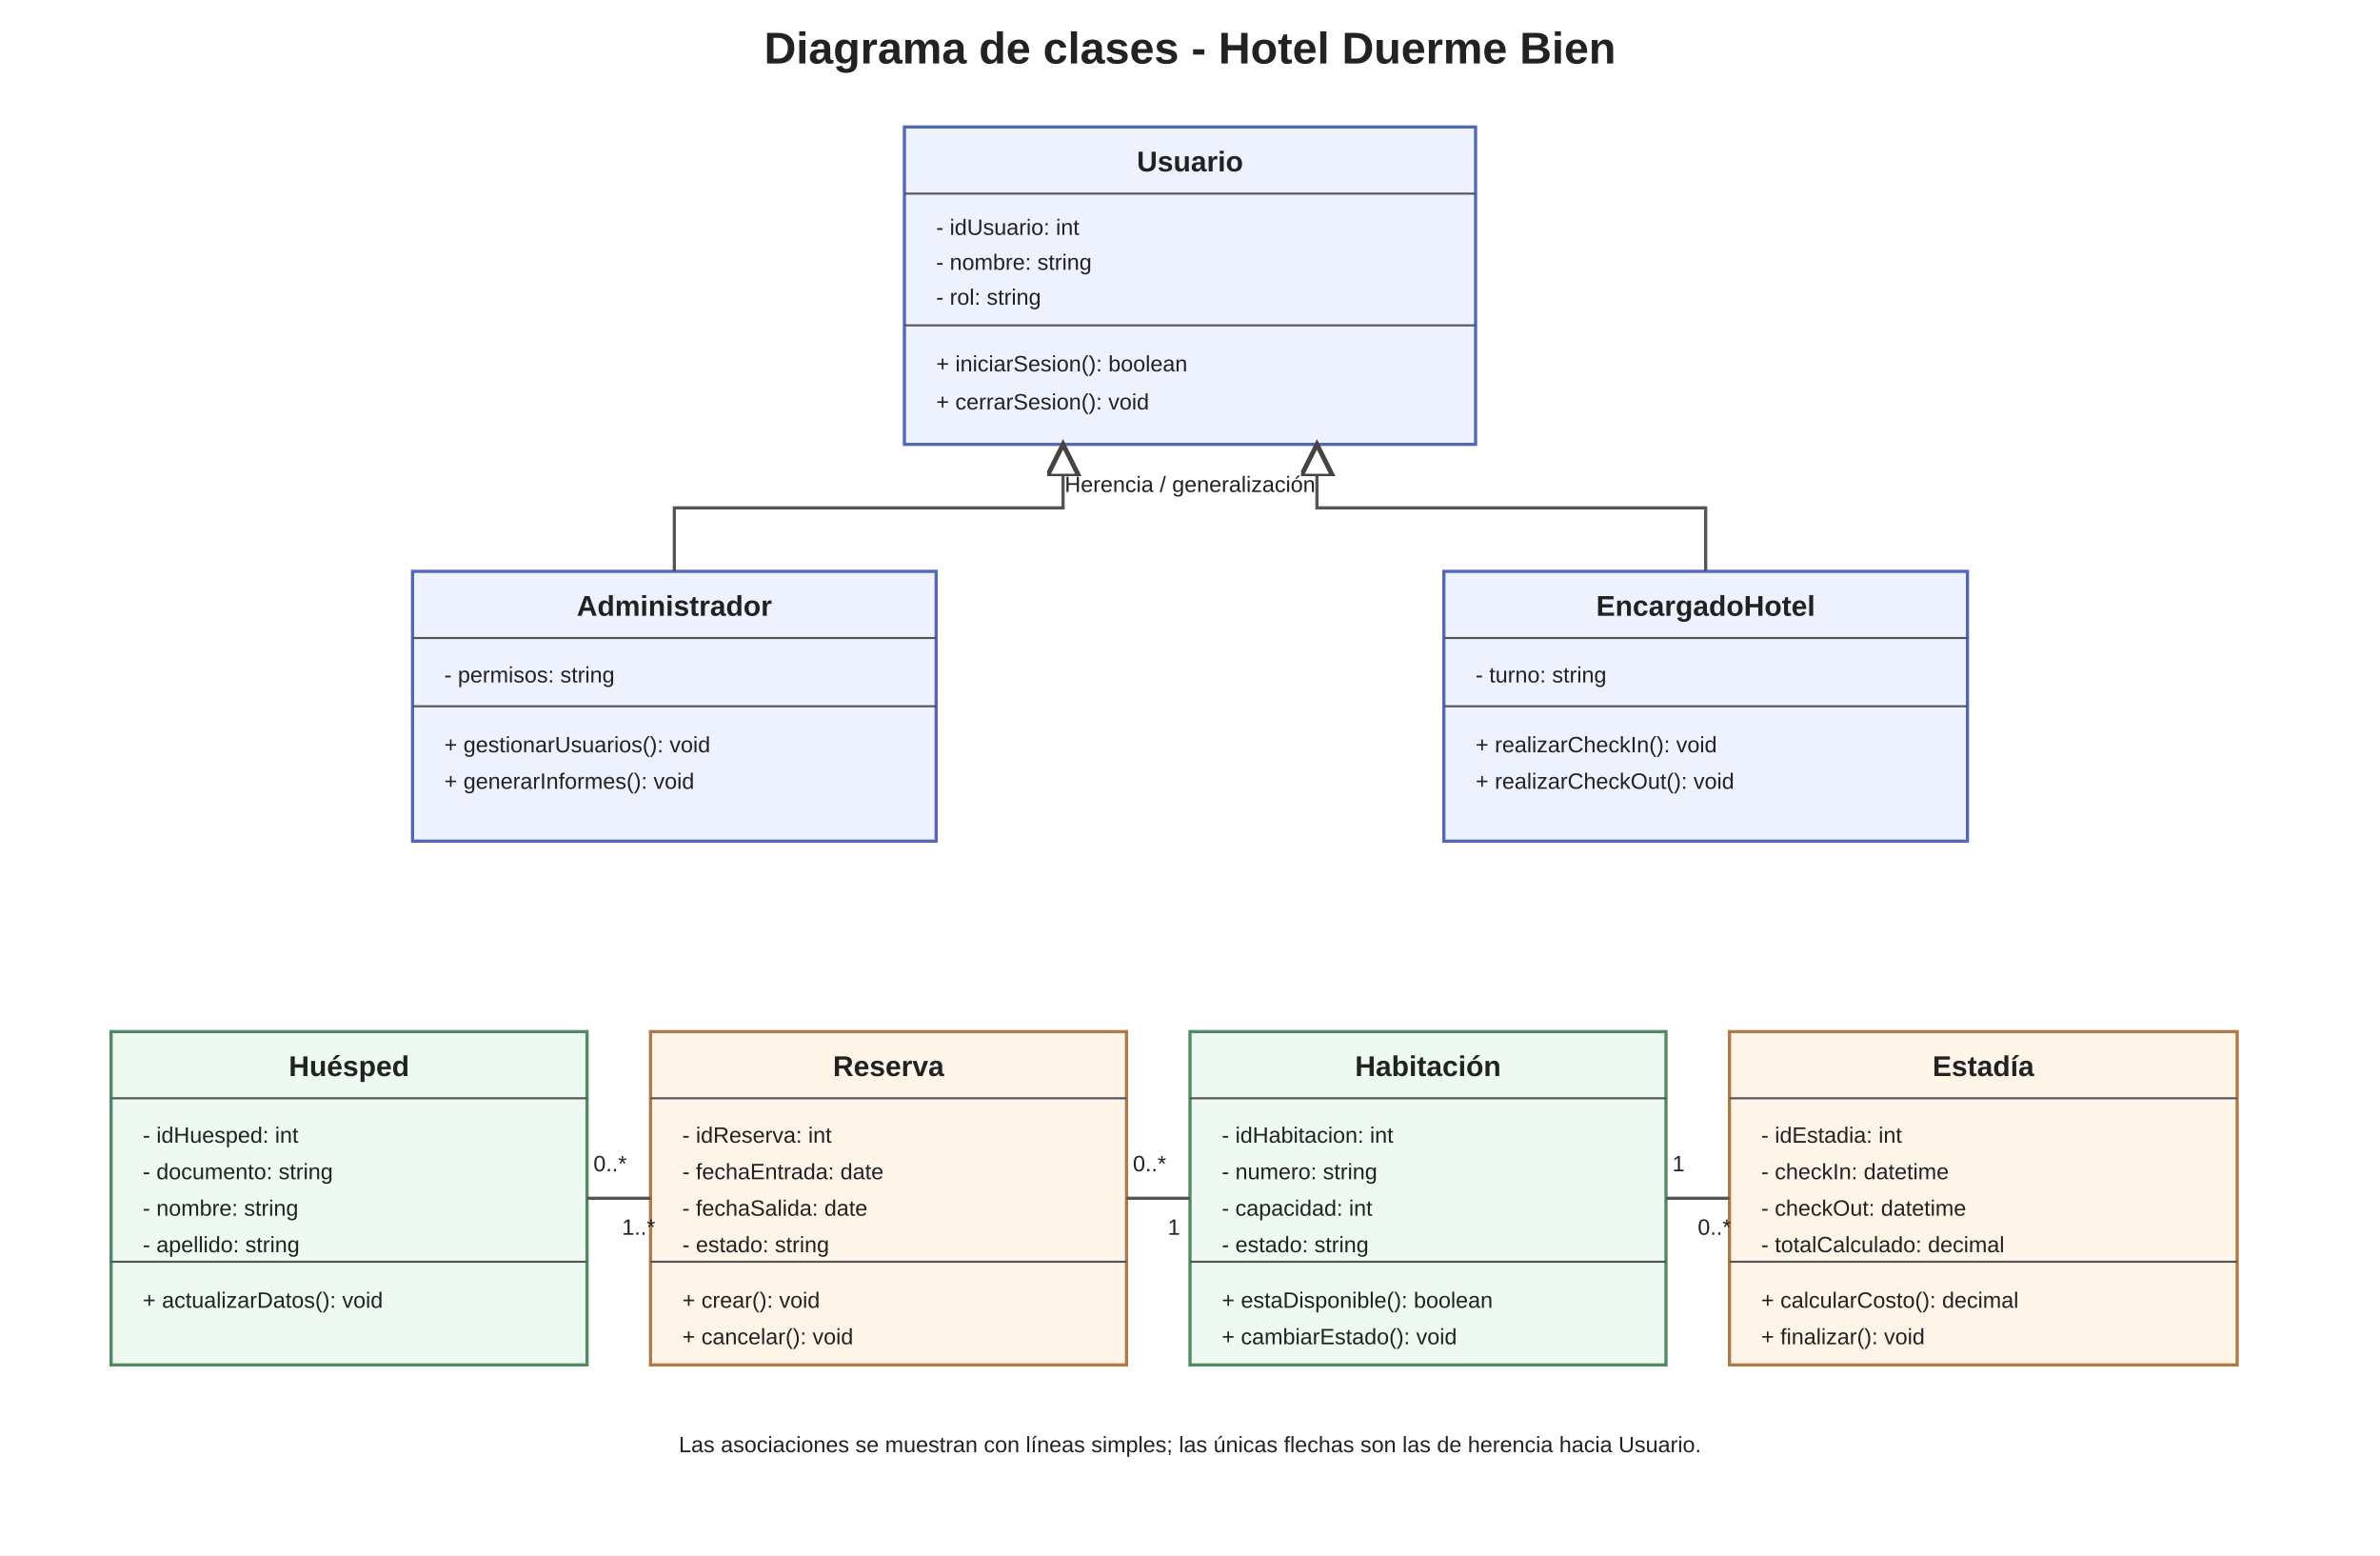
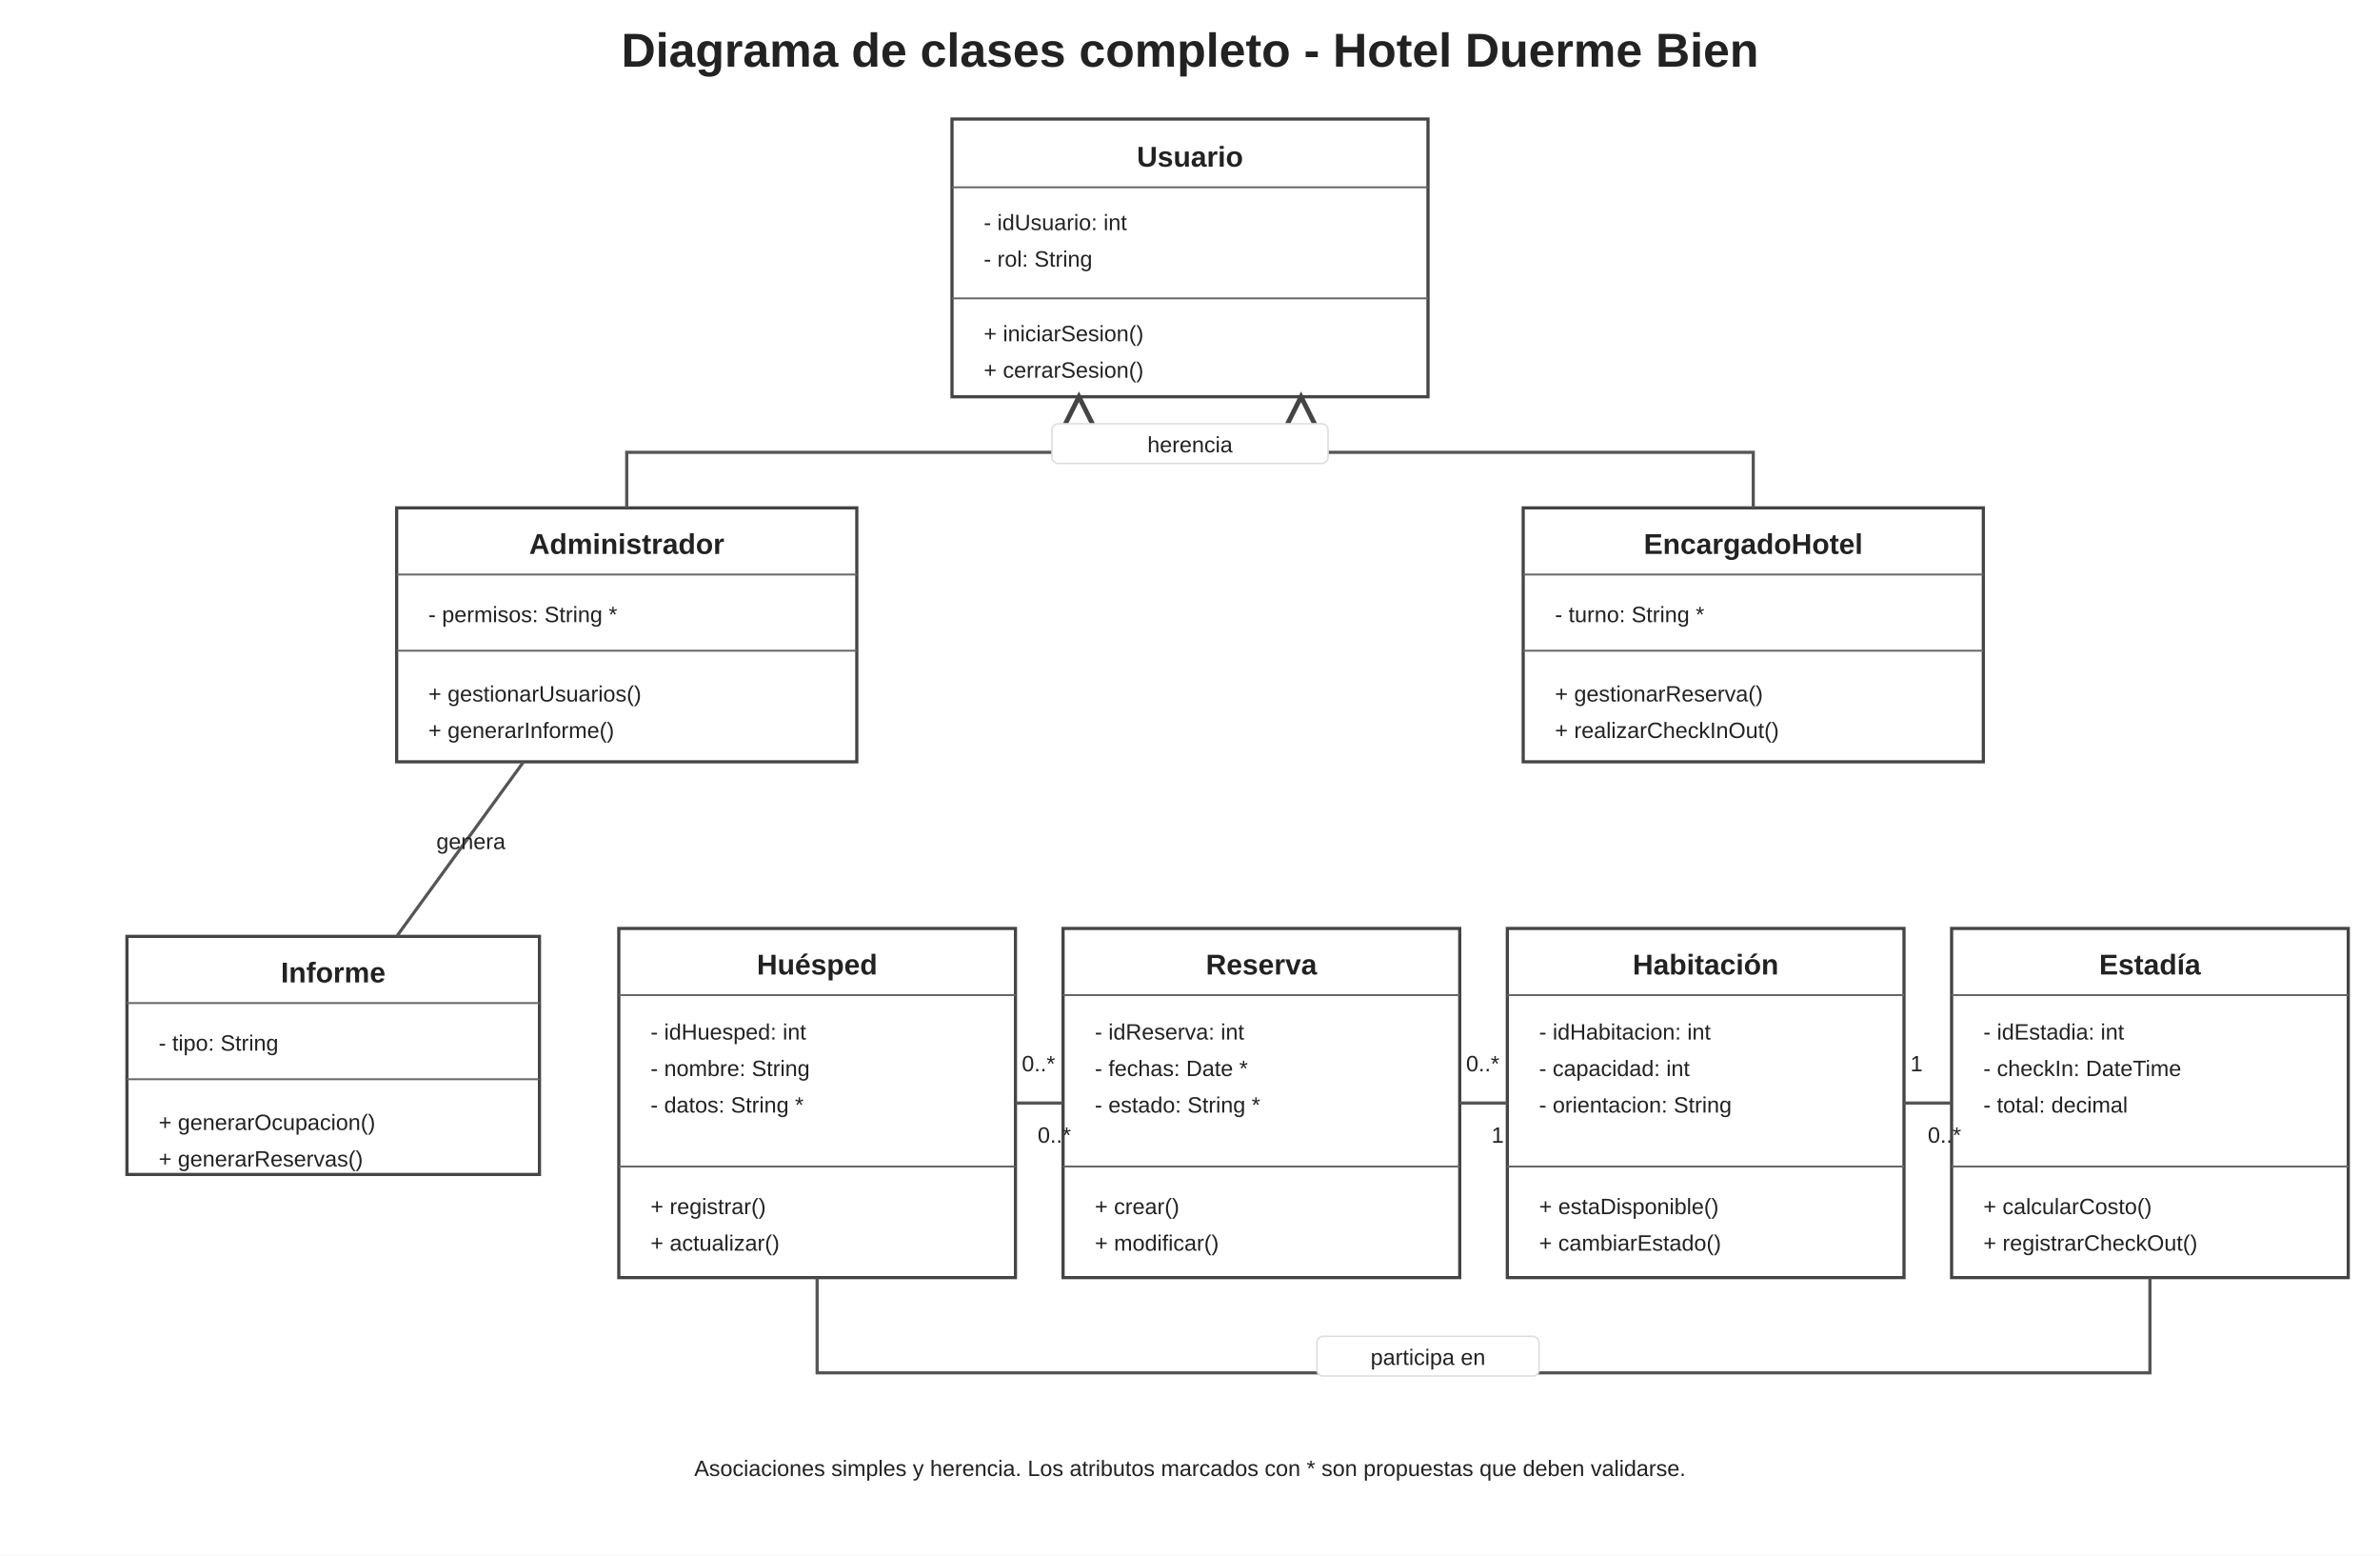
<svg xmlns="http://www.w3.org/2000/svg" width="1500" height="980" viewBox="0 0 1500 980">
  <defs>
    <marker id="tri" markerWidth="12" markerHeight="12" refX="10" refY="5" orient="auto">
      <path d="M0,0 L0,10 L10,5 z" fill="white" stroke="#444" stroke-width="1.5" />
    </marker>
-     <style>
-     .t{font-family:Arial,sans-serif;fill:#222}.title{font-size:28px;font-weight:700}.h{font-size:18px;font-weight:700}.f{font-size:14px}
-     .user{fill:#eef2ff;stroke:#5268b7;stroke-width:2}.entity{fill:#eef9f2;stroke:#4f8a63;stroke-width:2}.process{fill:#fff4e8;stroke:#b07946;stroke-width:2}
-     .sep{stroke:#555;stroke-width:1.3}.rel{stroke:#555;stroke-width:2;fill:none}.inh{stroke:#555;stroke-width:2;fill:none;marker-end:url(#tri)}
-   </style>
+     <style>.t{font-family:Arial,sans-serif;fill:#222}.title{font-size:30px;font-weight:700}.h{font-size:18px;font-weight:700}.f{font-size:14px}.b{fill:#fff;stroke:#444;stroke-width:2}.sep{stroke:#666;stroke-width:1.2}.rel{stroke:#555;stroke-width:2;fill:none}.inh{stroke:#555;stroke-width:2;fill:none;marker-end:url(#tri)}.lbl{fill:#fff;stroke:#ddd}</style>
  </defs>
  <rect width="1500" height="980" fill="white" />
-   <text x="750" y="40" text-anchor="middle" class="t title">Diagrama de clases - Hotel Duerme Bien</text>
-   <rect x="570" y="80" width="360" height="200" class="user" />
-   <line x1="570" y1="122" x2="930" y2="122" class="sep" />
-   <line x1="570" y1="205" x2="930" y2="205" class="sep" />
-   <text x="750" y="108" text-anchor="middle" class="t h">Usuario</text>
-   <text x="590" y="148" class="t f">- idUsuario: int</text>
-   <text x="590" y="170" class="t f">- nombre: string</text>
-   <text x="590" y="192" class="t f">- rol: string</text>
-   <text x="590" y="234" class="t f">+ iniciarSesion(): boolean</text>
-   <text x="590" y="258" class="t f">+ cerrarSesion(): void</text>
-   <rect x="260" y="360" width="330" height="170" class="user" />
-   <line x1="260" y1="402" x2="590" y2="402" class="sep" />
-   <line x1="260" y1="445" x2="590" y2="445" class="sep" />
-   <text x="425" y="388" text-anchor="middle" class="t h">Administrador</text>
-   <text x="280" y="430" class="t f">- permisos: string</text>
-   <text x="280" y="474" class="t f">+ gestionarUsuarios(): void</text>
-   <text x="280" y="497" class="t f">+ generarInformes(): void</text>
-   <rect x="910" y="360" width="330" height="170" class="user" />
-   <line x1="910" y1="402" x2="1240" y2="402" class="sep" />
-   <line x1="910" y1="445" x2="1240" y2="445" class="sep" />
-   <text x="1075" y="388" text-anchor="middle" class="t h">EncargadoHotel</text>
-   <text x="930" y="430" class="t f">- turno: string</text>
-   <text x="930" y="474" class="t f">+ realizarCheckIn(): void</text>
-   <text x="930" y="497" class="t f">+ realizarCheckOut(): void</text>
-   <path d="M425 360 L425 320 L670 320 L670 280" class="inh" />
-   <path d="M1075 360 L1075 320 L830 320 L830 280" class="inh" />
-   <text x="750" y="310" text-anchor="middle" class="t f">Herencia / generalización</text>
-   <rect x="70" y="650" width="300" height="210" class="entity" />
-   <line x1="70" y1="692" x2="370" y2="692" class="sep" />
-   <line x1="70" y1="795" x2="370" y2="795" class="sep" />
-   <text x="220" y="678" text-anchor="middle" class="t h">Huésped</text>
-   <text x="90" y="720" class="t f">- idHuesped: int</text>
-   <text x="90" y="743" class="t f">- documento: string</text>
-   <text x="90" y="766" class="t f">- nombre: string</text>
-   <text x="90" y="789" class="t f">- apellido: string</text>
-   <text x="90" y="824" class="t f">+ actualizarDatos(): void</text>
-   <rect x="410" y="650" width="300" height="210" class="process" />
-   <line x1="410" y1="692" x2="710" y2="692" class="sep" />
-   <line x1="410" y1="795" x2="710" y2="795" class="sep" />
-   <text x="560" y="678" text-anchor="middle" class="t h">Reserva</text>
-   <text x="430" y="720" class="t f">- idReserva: int</text>
-   <text x="430" y="743" class="t f">- fechaEntrada: date</text>
-   <text x="430" y="766" class="t f">- fechaSalida: date</text>
-   <text x="430" y="789" class="t f">- estado: string</text>
-   <text x="430" y="824" class="t f">+ crear(): void</text>
-   <text x="430" y="847" class="t f">+ cancelar(): void</text>
-   <rect x="750" y="650" width="300" height="210" class="entity" />
-   <line x1="750" y1="692" x2="1050" y2="692" class="sep" />
-   <line x1="750" y1="795" x2="1050" y2="795" class="sep" />
-   <text x="900" y="678" text-anchor="middle" class="t h">Habitación</text>
-   <text x="770" y="720" class="t f">- idHabitacion: int</text>
-   <text x="770" y="743" class="t f">- numero: string</text>
-   <text x="770" y="766" class="t f">- capacidad: int</text>
-   <text x="770" y="789" class="t f">- estado: string</text>
-   <text x="770" y="824" class="t f">+ estaDisponible(): boolean</text>
-   <text x="770" y="847" class="t f">+ cambiarEstado(): void</text>
-   <rect x="1090" y="650" width="320" height="210" class="process" />
-   <line x1="1090" y1="692" x2="1410" y2="692" class="sep" />
-   <line x1="1090" y1="795" x2="1410" y2="795" class="sep" />
-   <text x="1250" y="678" text-anchor="middle" class="t h">Estadía</text>
-   <text x="1110" y="720" class="t f">- idEstadia: int</text>
-   <text x="1110" y="743" class="t f">- checkIn: datetime</text>
-   <text x="1110" y="766" class="t f">- checkOut: datetime</text>
-   <text x="1110" y="789" class="t f">- totalCalculado: decimal</text>
-   <text x="1110" y="824" class="t f">+ calcularCosto(): decimal</text>
-   <text x="1110" y="847" class="t f">+ finalizar(): void</text>
-   <line x1="370" y1="755" x2="410" y2="755" class="rel" />
-   <text x="374" y="738" class="t f">0..*</text>
-   <text x="392" y="778" class="t f">1..*</text>
-   <line x1="710" y1="755" x2="750" y2="755" class="rel" />
-   <text x="714" y="738" class="t f">0..*</text>
-   <text x="736" y="778" class="t f">1</text>
-   <line x1="1050" y1="755" x2="1090" y2="755" class="rel" />
-   <text x="1054" y="738" class="t f">1</text>
-   <text x="1070" y="778" class="t f">0..*</text>
-   <text x="750" y="915" text-anchor="middle" class="t f">Las asociaciones se muestran con líneas simples; las únicas flechas son las de herencia hacia Usuario.</text>
+   <text x="750" y="42" text-anchor="middle" class="t title">Diagrama de clases completo - Hotel Duerme Bien</text>
+   <rect x="600" y="75" width="300" height="175" class="b" />
+   <line x1="600" y1="118" x2="900" y2="118" class="sep" />
+   <line x1="600" y1="188" x2="900" y2="188" class="sep" />
+   <text x="750" y="105" text-anchor="middle" class="t h">Usuario</text>
+   <text x="620" y="145" class="t f">- idUsuario: int</text>
+   <text x="620" y="168" class="t f">- rol: String</text>
+   <text x="620" y="215" class="t f">+ iniciarSesion()</text>
+   <text x="620" y="238" class="t f">+ cerrarSesion()</text>
+   <rect x="250" y="320" width="290" height="160" class="b" />
+   <line x1="250" y1="362" x2="540" y2="362" class="sep" />
+   <line x1="250" y1="410" x2="540" y2="410" class="sep" />
+   <text x="395" y="349" text-anchor="middle" class="t h">Administrador</text>
+   <text x="270" y="392" class="t f">- permisos: String *</text>
+   <text x="270" y="442" class="t f">+ gestionarUsuarios()</text>
+   <text x="270" y="465" class="t f">+ generarInforme()</text>
+   <rect x="960" y="320" width="290" height="160" class="b" />
+   <line x1="960" y1="362" x2="1250" y2="362" class="sep" />
+   <line x1="960" y1="410" x2="1250" y2="410" class="sep" />
+   <text x="1105" y="349" text-anchor="middle" class="t h">EncargadoHotel</text>
+   <text x="980" y="392" class="t f">- turno: String *</text>
+   <text x="980" y="442" class="t f">+ gestionarReserva()</text>
+   <text x="980" y="465" class="t f">+ realizarCheckInOut()</text>
+   <path d="M395 320 V285 H680 V250" class="inh" />
+   <path d="M1105 320 V285 H820 V250" class="inh" />
+   <rect x="663" y="267" width="174" height="25" rx="4" class="lbl" />
+   <text x="750" y="285" text-anchor="middle" class="t f">herencia</text>
+   <rect x="80" y="590" width="260" height="150" class="b" />
+   <line x1="80" y1="632" x2="340" y2="632" class="sep" />
+   <line x1="80" y1="680" x2="340" y2="680" class="sep" />
+   <text x="210" y="619" text-anchor="middle" class="t h">Informe</text>
+   <text x="100" y="662" class="t f">- tipo: String</text>
+   <text x="100" y="712" class="t f">+ generarOcupacion()</text>
+   <text x="100" y="735" class="t f">+ generarReservas()</text>
+   <line x1="330" y1="480" x2="250" y2="590" class="rel" />
+   <text x="275" y="535" class="t f">genera</text>
+   <rect x="390" y="585" width="250" height="220" class="b" />
+   <line x1="390" y1="627" x2="640" y2="627" class="sep" />
+   <line x1="390" y1="735" x2="640" y2="735" class="sep" />
+   <text x="515" y="614" text-anchor="middle" class="t h">Huésped</text>
+   <text x="410" y="655" class="t f">- idHuesped: int</text>
+   <text x="410" y="678" class="t f">- nombre: String</text>
+   <text x="410" y="701" class="t f">- datos: String *</text>
+   <text x="410" y="765" class="t f">+ registrar()</text>
+   <text x="410" y="788" class="t f">+ actualizar()</text>
+   <rect x="670" y="585" width="250" height="220" class="b" />
+   <line x1="670" y1="627" x2="920" y2="627" class="sep" />
+   <line x1="670" y1="735" x2="920" y2="735" class="sep" />
+   <text x="795" y="614" text-anchor="middle" class="t h">Reserva</text>
+   <text x="690" y="655" class="t f">- idReserva: int</text>
+   <text x="690" y="678" class="t f">- fechas: Date *</text>
+   <text x="690" y="701" class="t f">- estado: String *</text>
+   <text x="690" y="765" class="t f">+ crear()</text>
+   <text x="690" y="788" class="t f">+ modificar()</text>
+   <rect x="950" y="585" width="250" height="220" class="b" />
+   <line x1="950" y1="627" x2="1200" y2="627" class="sep" />
+   <line x1="950" y1="735" x2="1200" y2="735" class="sep" />
+   <text x="1075" y="614" text-anchor="middle" class="t h">Habitación</text>
+   <text x="970" y="655" class="t f">- idHabitacion: int</text>
+   <text x="970" y="678" class="t f">- capacidad: int</text>
+   <text x="970" y="701" class="t f">- orientacion: String</text>
+   <text x="970" y="765" class="t f">+ estaDisponible()</text>
+   <text x="970" y="788" class="t f">+ cambiarEstado()</text>
+   <rect x="1230" y="585" width="250" height="220" class="b" />
+   <line x1="1230" y1="627" x2="1480" y2="627" class="sep" />
+   <line x1="1230" y1="735" x2="1480" y2="735" class="sep" />
+   <text x="1355" y="614" text-anchor="middle" class="t h">Estadía</text>
+   <text x="1250" y="655" class="t f">- idEstadia: int</text>
+   <text x="1250" y="678" class="t f">- checkIn: DateTime</text>
+   <text x="1250" y="701" class="t f">- total: decimal</text>
+   <text x="1250" y="765" class="t f">+ calcularCosto()</text>
+   <text x="1250" y="788" class="t f">+ registrarCheckOut()</text>
+   <line x1="640" y1="695" x2="670" y2="695" class="rel" />
+   <text x="644" y="675" class="t f">0..*</text>
+   <text x="654" y="720" class="t f">0..*</text>
+   <line x1="920" y1="695" x2="950" y2="695" class="rel" />
+   <text x="924" y="675" class="t f">0..*</text>
+   <text x="940" y="720" class="t f">1</text>
+   <line x1="1200" y1="695" x2="1230" y2="695" class="rel" />
+   <text x="1204" y="675" class="t f">1</text>
+   <text x="1215" y="720" class="t f">0..*</text>
+   <path d="M515 805 V865 H1355 V805" class="rel" />
+   <rect x="830" y="842" width="140" height="25" rx="4" class="lbl" />
+   <text x="900" y="860" text-anchor="middle" class="t f">participa en</text>
+   <text x="750" y="930" text-anchor="middle" class="t f">Asociaciones simples y herencia. Los atributos marcados con * son propuestas que deben validarse.</text>
</svg>
